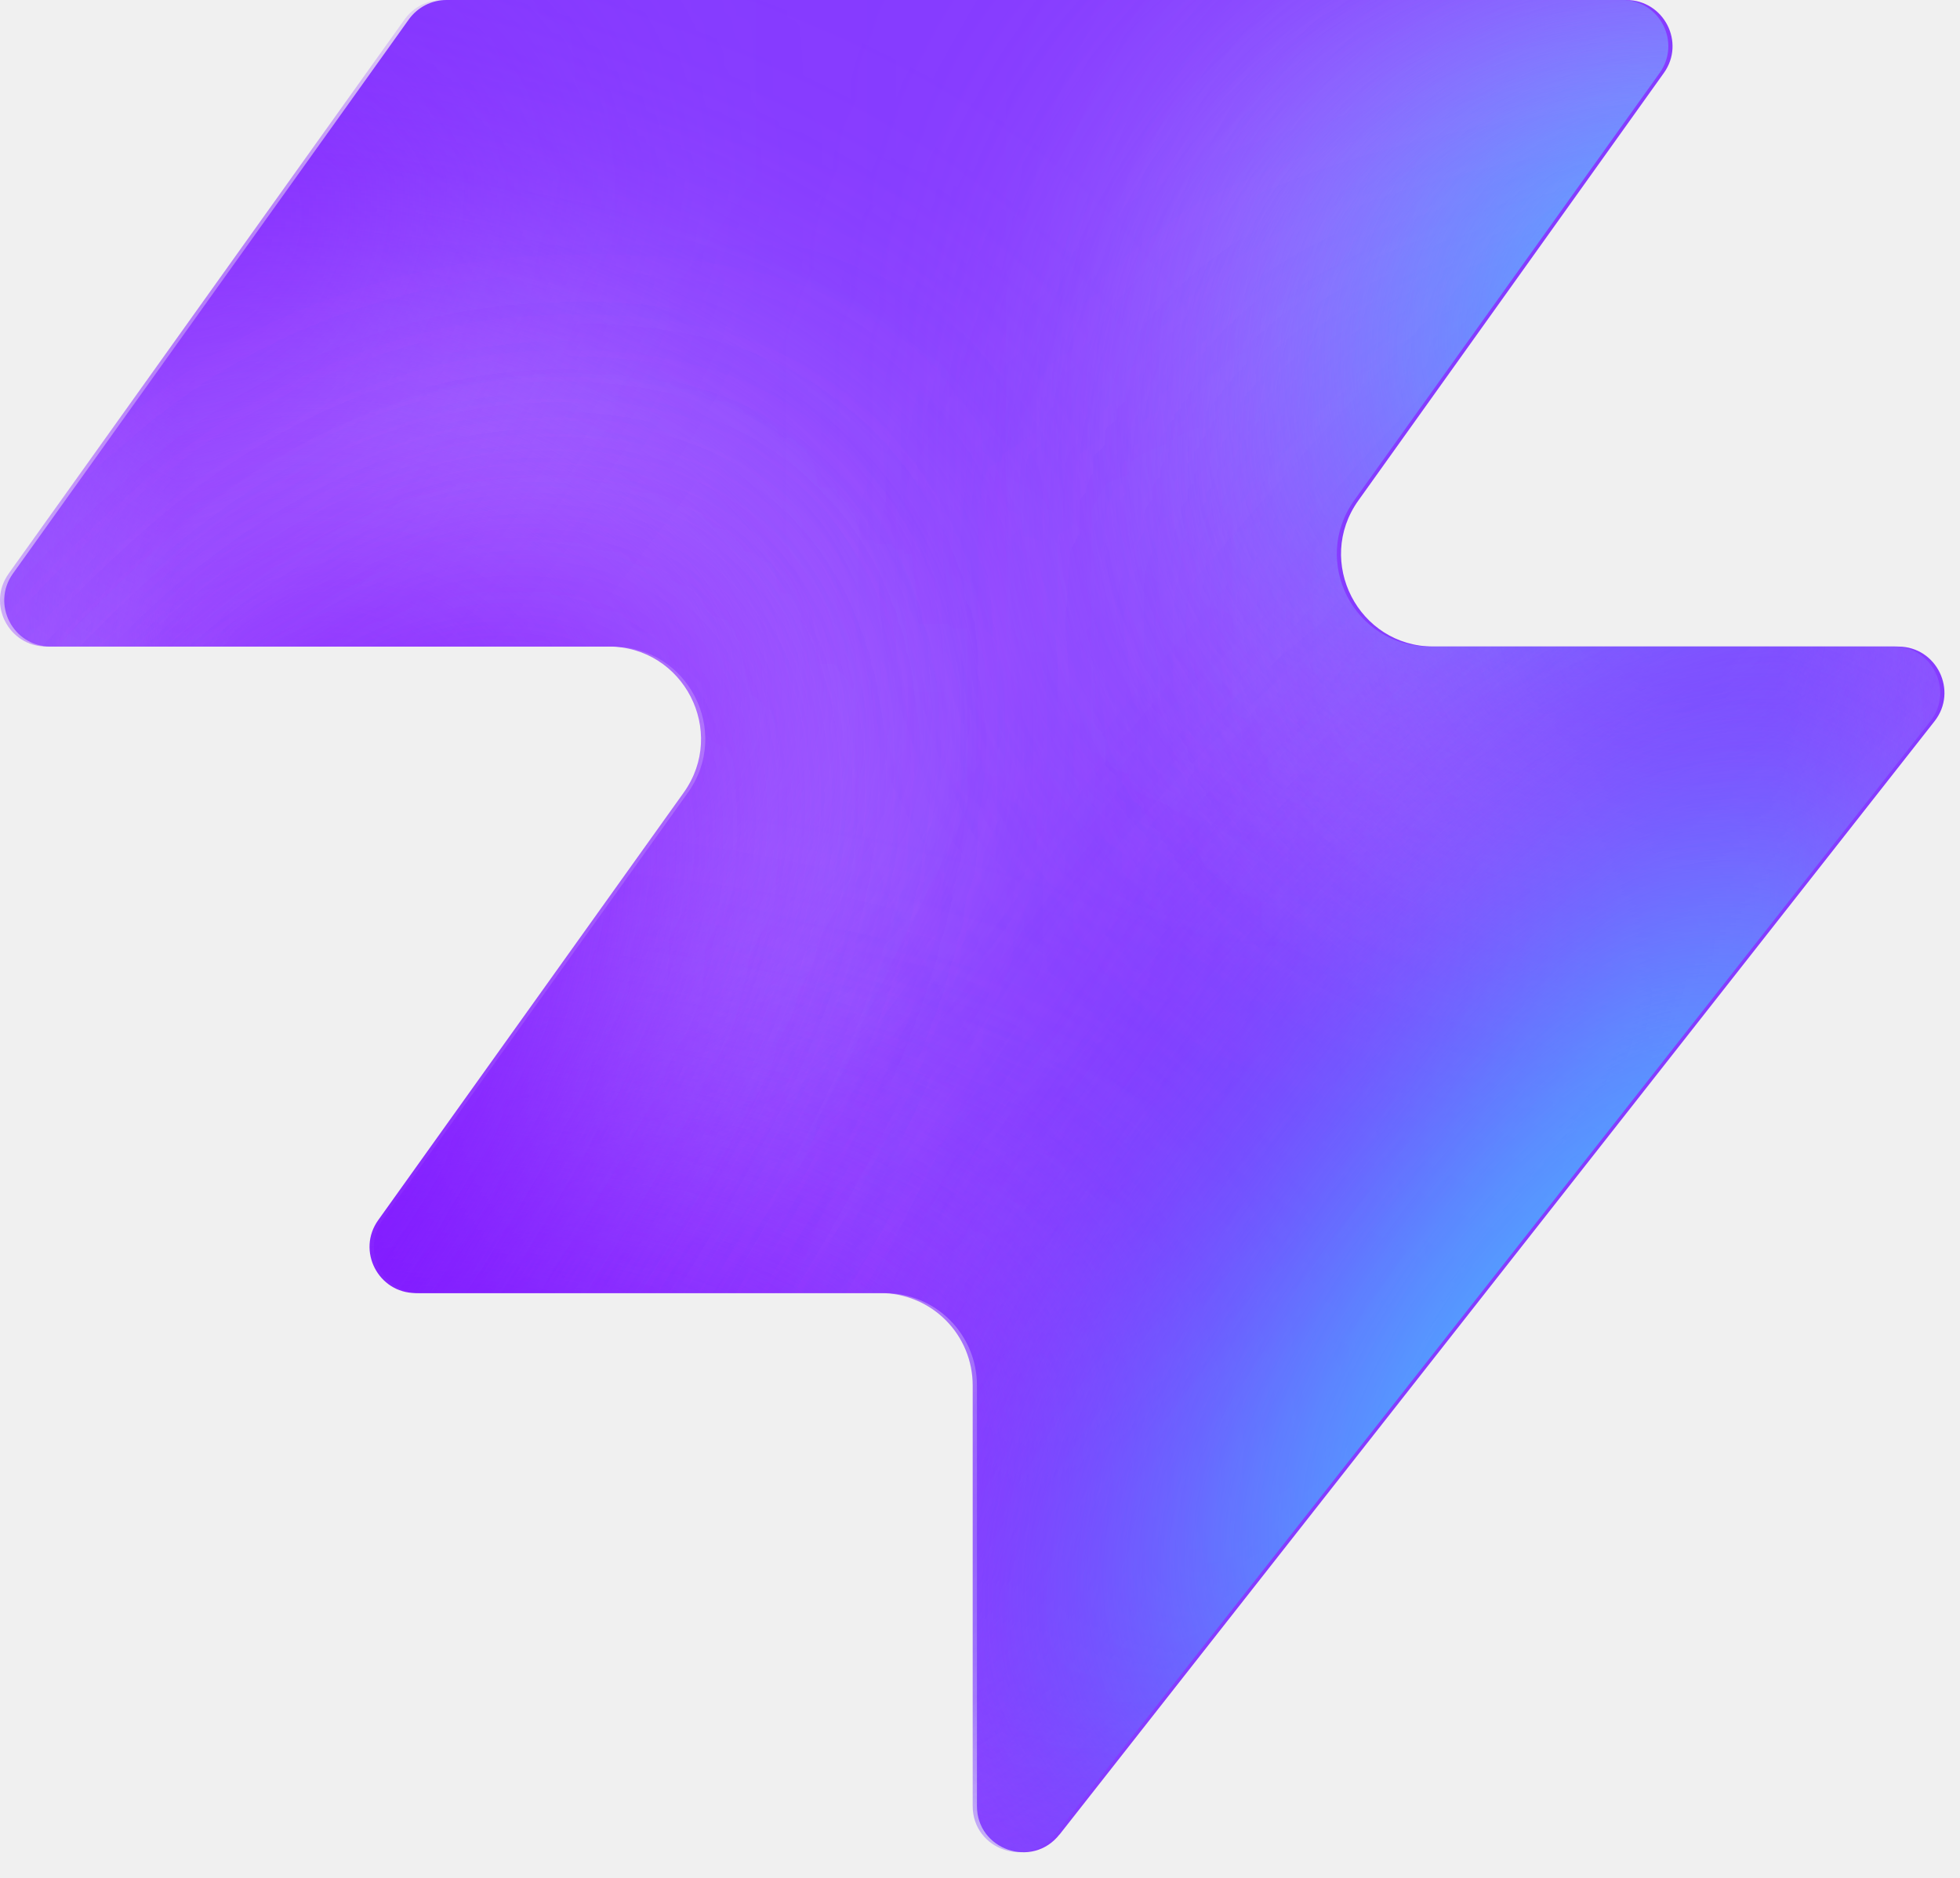
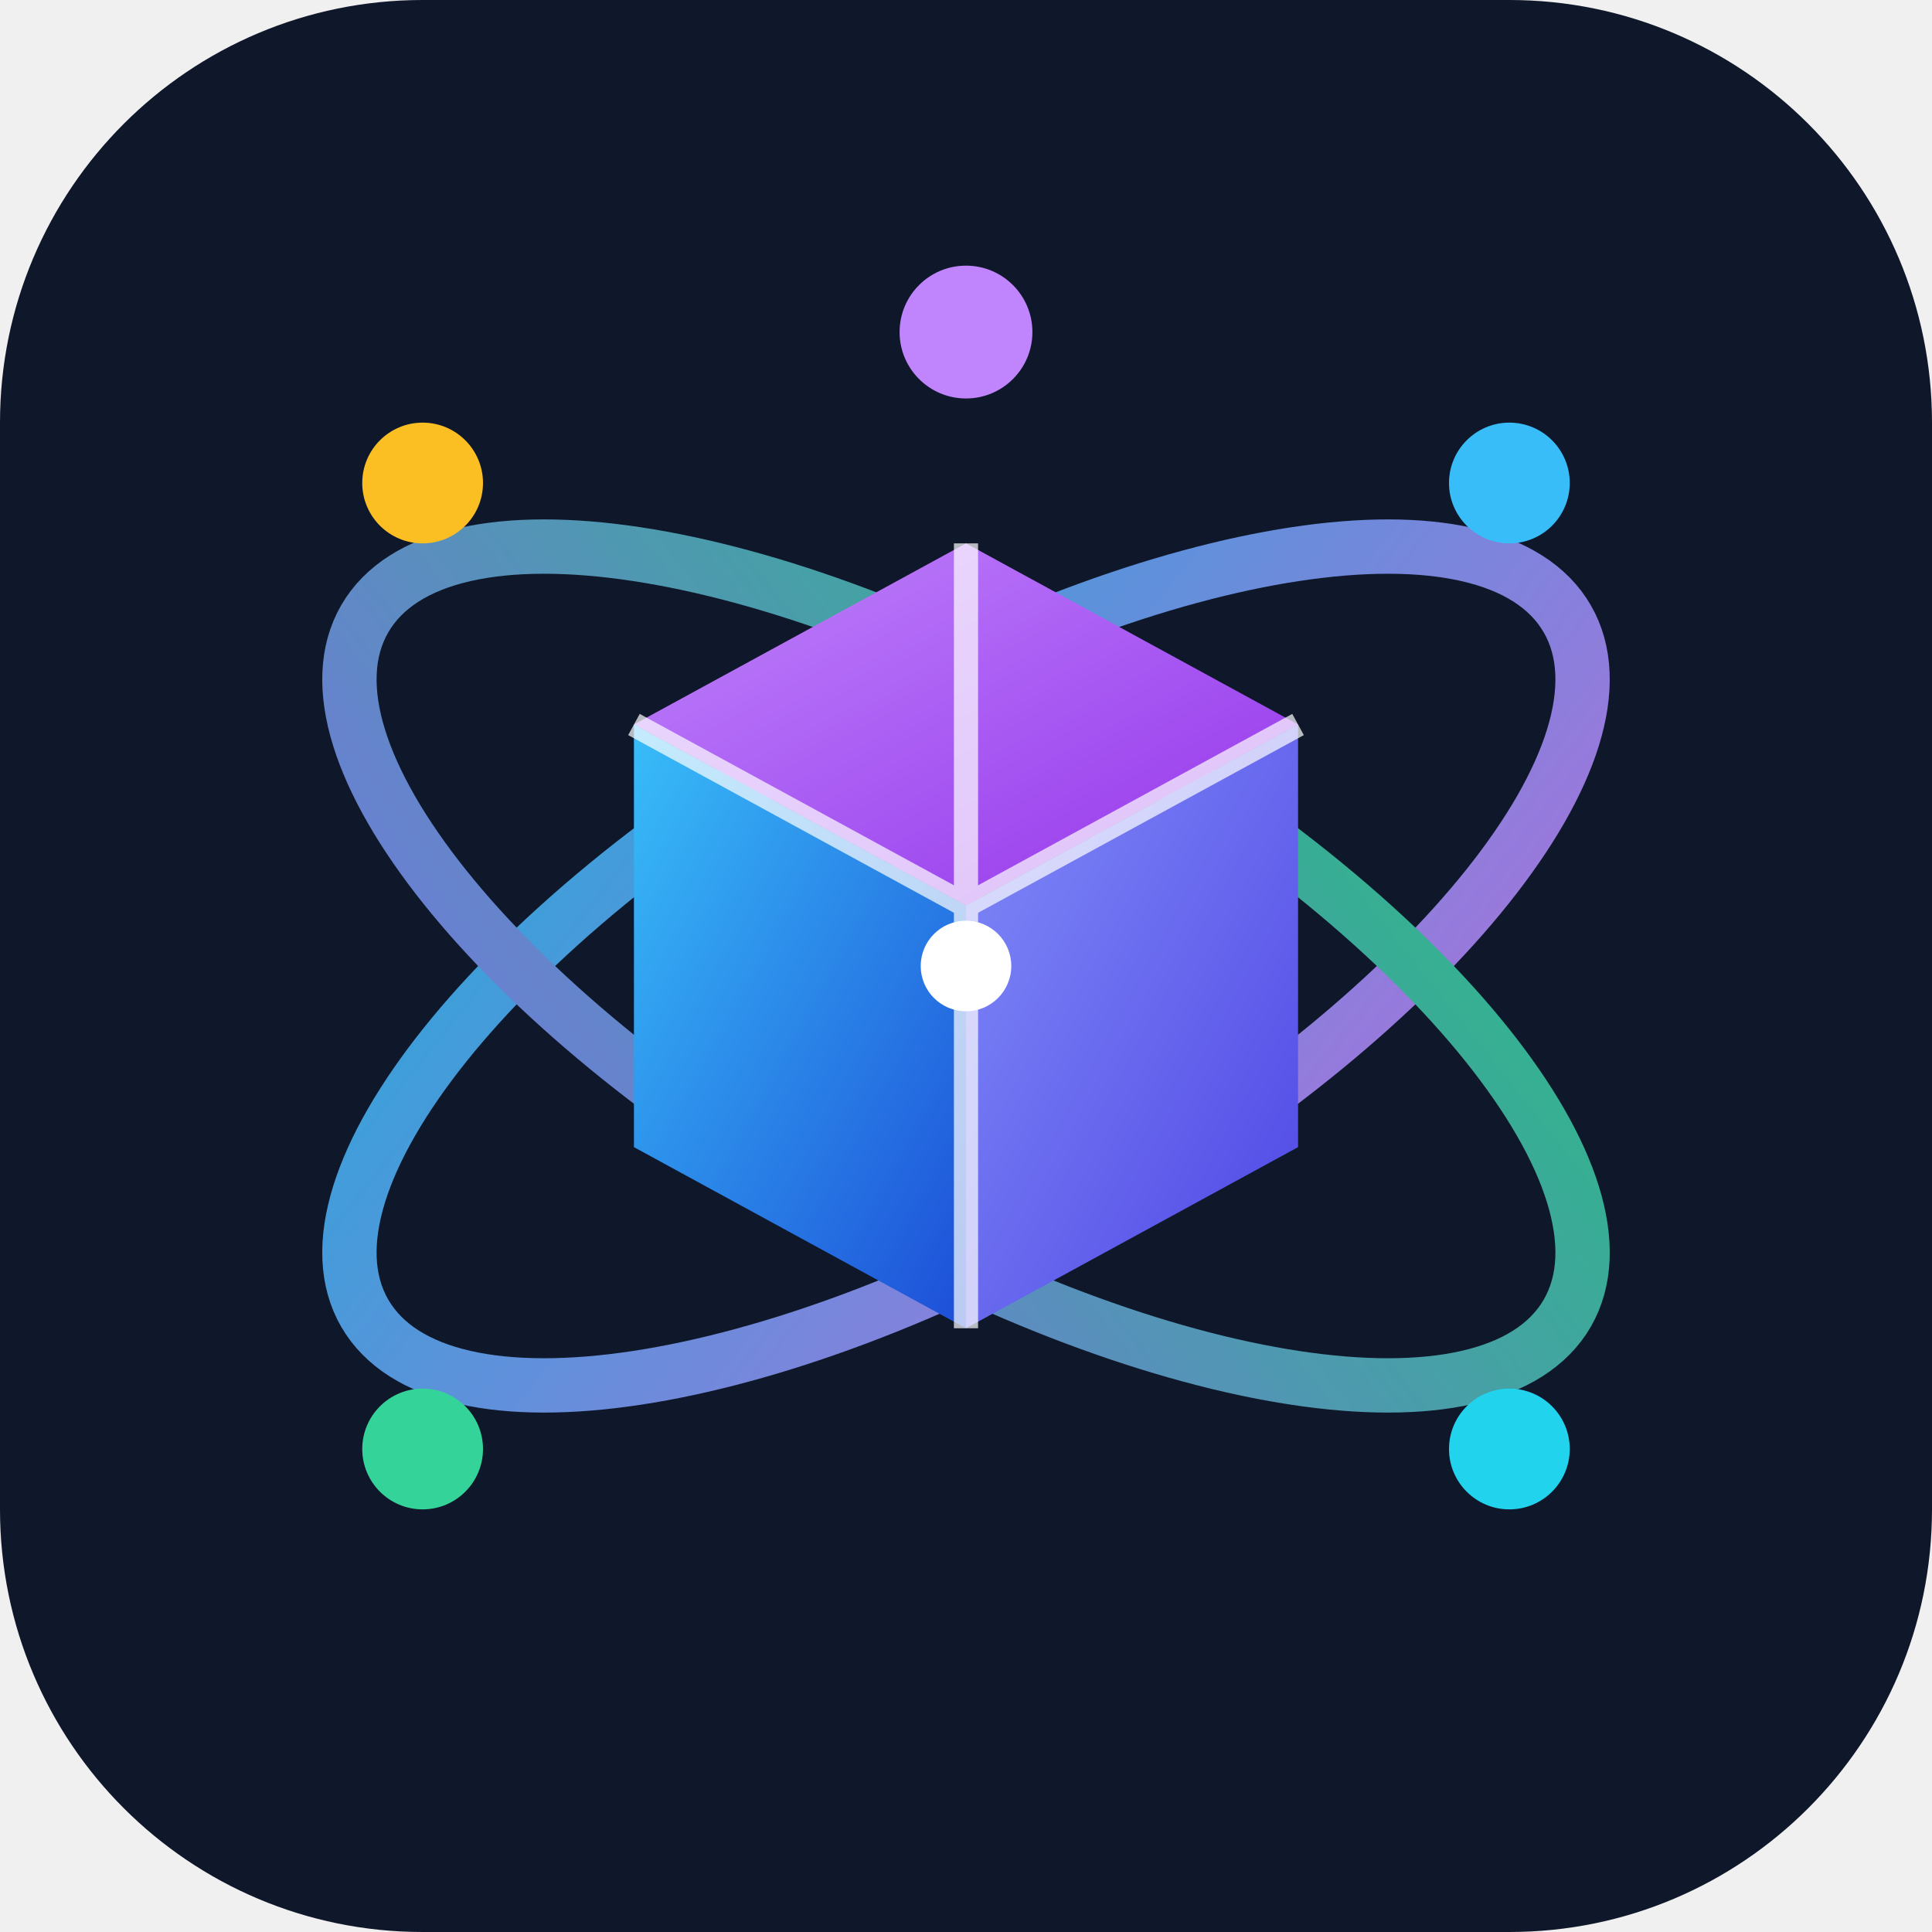
- <svg xmlns="http://www.w3.org/2000/svg" width="48" height="46" fill="none" viewBox="0 0 48 46">
-   <path fill="#863bff" d="M25.946 44.938c-.664.845-2.021.375-2.021-.698V33.937a2.26 2.26 0 0 0-2.262-2.262H10.287c-.92 0-1.456-1.04-.92-1.788l7.48-10.471c1.07-1.497 0-3.578-1.842-3.578H1.237c-.92 0-1.456-1.04-.92-1.788L10.013.474c.214-.297.556-.474.92-.474h28.894c.92 0 1.456 1.04.92 1.788l-7.48 10.471c-1.07 1.498 0 3.579 1.842 3.579h11.377c.943 0 1.473 1.088.89 1.83L25.947 44.94z" style="fill:#863bff;fill:color(display-p3 .525 .23 1);fill-opacity:1" />
-   <mask id="a" width="48" height="46" x="0" y="0" maskUnits="userSpaceOnUse" style="mask-type:alpha">
-     <path fill="#000" d="M25.842 44.938c-.664.844-2.021.375-2.021-.698V33.937a2.26 2.26 0 0 0-2.262-2.262H10.183c-.92 0-1.456-1.04-.92-1.788l7.48-10.471c1.07-1.498 0-3.579-1.842-3.579H1.133c-.92 0-1.456-1.04-.92-1.787L9.91.473c.214-.297.556-.474.92-.474h28.894c.92 0 1.456 1.04.92 1.788l-7.48 10.471c-1.07 1.498 0 3.578 1.842 3.578h11.377c.943 0 1.473 1.088.89 1.832L25.843 44.94z" style="fill:#000;fill-opacity:1" />
-   </mask>
-   <g mask="url(#a)">
-     <g filter="url(#b)">
-       <ellipse cx="5.508" cy="14.704" fill="#ede6ff" rx="5.508" ry="14.704" style="fill:#ede6ff;fill:color(display-p3 .927 .903 1);fill-opacity:1" transform="matrix(.00324 1 1 -.00324 -4.47 31.516)" />
-     </g>
-     <g filter="url(#c)">
-       <ellipse cx="10.399" cy="29.851" fill="#ede6ff" rx="10.399" ry="29.851" style="fill:#ede6ff;fill:color(display-p3 .927 .903 1);fill-opacity:1" transform="matrix(.00324 1 1 -.00324 -39.328 7.883)" />
-     </g>
-     <g filter="url(#d)">
-       <ellipse cx="5.508" cy="30.487" fill="#7e14ff" rx="5.508" ry="30.487" style="fill:#7e14ff;fill:color(display-p3 .492 .077 1);fill-opacity:1" transform="rotate(89.814 -25.913 -14.639)scale(1 -1)" />
-     </g>
-     <g filter="url(#e)">
-       <ellipse cx="5.508" cy="30.599" fill="#7e14ff" rx="5.508" ry="30.599" style="fill:#7e14ff;fill:color(display-p3 .492 .077 1);fill-opacity:1" transform="rotate(89.814 -32.644 -3.334)scale(1 -1)" />
-     </g>
-     <g filter="url(#f)">
-       <ellipse cx="5.508" cy="30.599" fill="#7e14ff" rx="5.508" ry="30.599" style="fill:#7e14ff;fill:color(display-p3 .492 .077 1);fill-opacity:1" transform="matrix(.00324 1 1 -.00324 -34.34 30.47)" />
-     </g>
-     <g filter="url(#g)">
-       <ellipse cx="14.072" cy="22.078" fill="#ede6ff" rx="14.072" ry="22.078" style="fill:#ede6ff;fill:color(display-p3 .927 .903 1);fill-opacity:1" transform="rotate(93.35 24.506 48.493)scale(-1 1)" />
-     </g>
-     <g filter="url(#h)">
-       <ellipse cx="3.47" cy="21.501" fill="#7e14ff" rx="3.47" ry="21.501" style="fill:#7e14ff;fill:color(display-p3 .492 .077 1);fill-opacity:1" transform="rotate(89.009 28.708 47.59)scale(-1 1)" />
-     </g>
-     <g filter="url(#i)">
-       <ellipse cx="3.47" cy="21.501" fill="#7e14ff" rx="3.47" ry="21.501" style="fill:#7e14ff;fill:color(display-p3 .492 .077 1);fill-opacity:1" transform="rotate(89.009 28.708 47.59)scale(-1 1)" />
-     </g>
-     <g filter="url(#j)">
-       <ellipse cx=".387" cy="8.972" fill="#7e14ff" rx="4.407" ry="29.108" style="fill:#7e14ff;fill:color(display-p3 .492 .077 1);fill-opacity:1" transform="rotate(39.51 .387 8.972)" />
-     </g>
-     <g filter="url(#k)">
-       <ellipse cx="47.523" cy="-6.092" fill="#7e14ff" rx="4.407" ry="29.108" style="fill:#7e14ff;fill:color(display-p3 .492 .077 1);fill-opacity:1" transform="rotate(37.892 47.523 -6.092)" />
-     </g>
-     <g filter="url(#l)">
-       <ellipse cx="41.412" cy="6.333" fill="#47bfff" rx="5.971" ry="9.665" style="fill:#47bfff;fill:color(display-p3 .28 .748 1);fill-opacity:1" transform="rotate(37.892 41.412 6.333)" />
-     </g>
-     <g filter="url(#m)">
-       <ellipse cx="-1.879" cy="38.332" fill="#7e14ff" rx="4.407" ry="29.108" style="fill:#7e14ff;fill:color(display-p3 .492 .077 1);fill-opacity:1" transform="rotate(37.892 -1.88 38.332)" />
-     </g>
-     <g filter="url(#n)">
-       <ellipse cx="-1.879" cy="38.332" fill="#7e14ff" rx="4.407" ry="29.108" style="fill:#7e14ff;fill:color(display-p3 .492 .077 1);fill-opacity:1" transform="rotate(37.892 -1.88 38.332)" />
-     </g>
-     <g filter="url(#o)">
-       <ellipse cx="35.651" cy="29.907" fill="#7e14ff" rx="4.407" ry="29.108" style="fill:#7e14ff;fill:color(display-p3 .492 .077 1);fill-opacity:1" transform="rotate(37.892 35.651 29.907)" />
-     </g>
-     <g filter="url(#p)">
-       <ellipse cx="38.418" cy="32.4" fill="#47bfff" rx="5.971" ry="15.297" style="fill:#47bfff;fill:color(display-p3 .28 .748 1);fill-opacity:1" transform="rotate(37.892 38.418 32.4)" />
+ <svg xmlns="http://www.w3.org/2000/svg" viewBox="0 0 64 64" width="100%" height="100%">
+   <defs>
+     <linearGradient id="favTop" x1="0%" y1="0%" x2="100%" y2="100%">
+       <stop offset="0%" stop-color="#c084fc" />
+       <stop offset="100%" stop-color="#9333ea" />
+     </linearGradient>
+     <linearGradient id="favLeft" x1="0%" y1="0%" x2="100%" y2="100%">
+       <stop offset="0%" stop-color="#38bdf8" />
+       <stop offset="100%" stop-color="#1d4ed8" />
+     </linearGradient>
+     <linearGradient id="favRight" x1="0%" y1="0%" x2="100%" y2="100%">
+       <stop offset="0%" stop-color="#818cf8" />
+       <stop offset="100%" stop-color="#4f46e5" />
+     </linearGradient>
+     <linearGradient id="favOrb1" x1="0%" y1="0%" x2="100%" y2="100%">
+       <stop offset="0%" stop-color="#38bdf8" />
+       <stop offset="100%" stop-color="#c084fc" />
+     </linearGradient>
+     <linearGradient id="favOrb2" x1="100%" y1="0%" x2="0%" y2="100%">
+       <stop offset="0%" stop-color="#34d399" />
+       <stop offset="100%" stop-color="#818cf8" />
+     </linearGradient>
+   </defs>
+   <rect width="64" height="64" rx="14" fill="#0f172a" />
+   <g opacity="0.85">
+     <ellipse cx="32" cy="32" rx="23" ry="9" fill="none" stroke="url(#favOrb1)" stroke-width="1.8" transform="rotate(-30 32 32)" />
+     <ellipse cx="32" cy="32" rx="23" ry="9" fill="none" stroke="url(#favOrb2)" stroke-width="1.8" transform="rotate(30 32 32)" />
+   </g>
+   <g id="fav-cube">
+     <polygon points="32,18 43,24 32,30 21,24" fill="url(#favTop)" />
+     <polygon points="21,24 32,30 32,44 21,38" fill="url(#favLeft)" />
+     <polygon points="32,30 43,24 43,38 32,44" fill="url(#favRight)" />
+     <g stroke="#ffffff" stroke-width="0.8" opacity="0.7">
+       <line x1="32" y1="18" x2="32" y2="30" />
+       <line x1="32" y1="30" x2="21" y2="24" />
+       <line x1="32" y1="30" x2="43" y2="24" />
+       <line x1="32" y1="30" x2="32" y2="44" />
    </g>
  </g>
-   <defs>
-     <filter id="b" width="60.045" height="41.654" x="-19.77" y="16.149" color-interpolation-filters="sRGB" filterUnits="userSpaceOnUse">
-       <feFlood flood-opacity="0" result="BackgroundImageFix" />
-       <feBlend in="SourceGraphic" in2="BackgroundImageFix" result="shape" />
-       <feGaussianBlur result="effect1_foregroundBlur_2002_17158" stdDeviation="7.659" />
-     </filter>
-     <filter id="c" width="90.34" height="51.437" x="-54.613" y="-7.533" color-interpolation-filters="sRGB" filterUnits="userSpaceOnUse">
-       <feFlood flood-opacity="0" result="BackgroundImageFix" />
-       <feBlend in="SourceGraphic" in2="BackgroundImageFix" result="shape" />
-       <feGaussianBlur result="effect1_foregroundBlur_2002_17158" stdDeviation="7.659" />
-     </filter>
-     <filter id="d" width="79.355" height="29.4" x="-49.64" y="2.03" color-interpolation-filters="sRGB" filterUnits="userSpaceOnUse">
-       <feFlood flood-opacity="0" result="BackgroundImageFix" />
-       <feBlend in="SourceGraphic" in2="BackgroundImageFix" result="shape" />
-       <feGaussianBlur result="effect1_foregroundBlur_2002_17158" stdDeviation="4.596" />
-     </filter>
-     <filter id="e" width="79.579" height="29.4" x="-45.045" y="20.029" color-interpolation-filters="sRGB" filterUnits="userSpaceOnUse">
-       <feFlood flood-opacity="0" result="BackgroundImageFix" />
-       <feBlend in="SourceGraphic" in2="BackgroundImageFix" result="shape" />
-       <feGaussianBlur result="effect1_foregroundBlur_2002_17158" stdDeviation="4.596" />
-     </filter>
-     <filter id="f" width="79.579" height="29.4" x="-43.513" y="21.178" color-interpolation-filters="sRGB" filterUnits="userSpaceOnUse">
-       <feFlood flood-opacity="0" result="BackgroundImageFix" />
-       <feBlend in="SourceGraphic" in2="BackgroundImageFix" result="shape" />
-       <feGaussianBlur result="effect1_foregroundBlur_2002_17158" stdDeviation="4.596" />
-     </filter>
-     <filter id="g" width="74.749" height="58.852" x="15.756" y="-17.901" color-interpolation-filters="sRGB" filterUnits="userSpaceOnUse">
-       <feFlood flood-opacity="0" result="BackgroundImageFix" />
-       <feBlend in="SourceGraphic" in2="BackgroundImageFix" result="shape" />
-       <feGaussianBlur result="effect1_foregroundBlur_2002_17158" stdDeviation="7.659" />
-     </filter>
-     <filter id="h" width="61.377" height="25.362" x="23.548" y="2.284" color-interpolation-filters="sRGB" filterUnits="userSpaceOnUse">
-       <feFlood flood-opacity="0" result="BackgroundImageFix" />
-       <feBlend in="SourceGraphic" in2="BackgroundImageFix" result="shape" />
-       <feGaussianBlur result="effect1_foregroundBlur_2002_17158" stdDeviation="4.596" />
-     </filter>
-     <filter id="i" width="61.377" height="25.362" x="23.548" y="2.284" color-interpolation-filters="sRGB" filterUnits="userSpaceOnUse">
-       <feFlood flood-opacity="0" result="BackgroundImageFix" />
-       <feBlend in="SourceGraphic" in2="BackgroundImageFix" result="shape" />
-       <feGaussianBlur result="effect1_foregroundBlur_2002_17158" stdDeviation="4.596" />
-     </filter>
-     <filter id="j" width="56.045" height="63.649" x="-27.636" y="-22.853" color-interpolation-filters="sRGB" filterUnits="userSpaceOnUse">
-       <feFlood flood-opacity="0" result="BackgroundImageFix" />
-       <feBlend in="SourceGraphic" in2="BackgroundImageFix" result="shape" />
-       <feGaussianBlur result="effect1_foregroundBlur_2002_17158" stdDeviation="4.596" />
-     </filter>
-     <filter id="k" width="54.814" height="64.646" x="20.116" y="-38.415" color-interpolation-filters="sRGB" filterUnits="userSpaceOnUse">
-       <feFlood flood-opacity="0" result="BackgroundImageFix" />
-       <feBlend in="SourceGraphic" in2="BackgroundImageFix" result="shape" />
-       <feGaussianBlur result="effect1_foregroundBlur_2002_17158" stdDeviation="4.596" />
-     </filter>
-     <filter id="l" width="33.541" height="35.313" x="24.641" y="-11.323" color-interpolation-filters="sRGB" filterUnits="userSpaceOnUse">
-       <feFlood flood-opacity="0" result="BackgroundImageFix" />
-       <feBlend in="SourceGraphic" in2="BackgroundImageFix" result="shape" />
-       <feGaussianBlur result="effect1_foregroundBlur_2002_17158" stdDeviation="4.596" />
-     </filter>
-     <filter id="m" width="54.814" height="64.646" x="-29.286" y="6.009" color-interpolation-filters="sRGB" filterUnits="userSpaceOnUse">
-       <feFlood flood-opacity="0" result="BackgroundImageFix" />
-       <feBlend in="SourceGraphic" in2="BackgroundImageFix" result="shape" />
-       <feGaussianBlur result="effect1_foregroundBlur_2002_17158" stdDeviation="4.596" />
-     </filter>
-     <filter id="n" width="54.814" height="64.646" x="-29.286" y="6.009" color-interpolation-filters="sRGB" filterUnits="userSpaceOnUse">
-       <feFlood flood-opacity="0" result="BackgroundImageFix" />
-       <feBlend in="SourceGraphic" in2="BackgroundImageFix" result="shape" />
-       <feGaussianBlur result="effect1_foregroundBlur_2002_17158" stdDeviation="4.596" />
-     </filter>
-     <filter id="o" width="54.814" height="64.646" x="8.244" y="-2.416" color-interpolation-filters="sRGB" filterUnits="userSpaceOnUse">
-       <feFlood flood-opacity="0" result="BackgroundImageFix" />
-       <feBlend in="SourceGraphic" in2="BackgroundImageFix" result="shape" />
-       <feGaussianBlur result="effect1_foregroundBlur_2002_17158" stdDeviation="4.596" />
-     </filter>
-     <filter id="p" width="39.409" height="43.623" x="18.713" y="10.588" color-interpolation-filters="sRGB" filterUnits="userSpaceOnUse">
-       <feFlood flood-opacity="0" result="BackgroundImageFix" />
-       <feBlend in="SourceGraphic" in2="BackgroundImageFix" result="shape" />
-       <feGaussianBlur result="effect1_foregroundBlur_2002_17158" stdDeviation="4.596" />
-     </filter>
-   </defs>
+   <circle cx="32" cy="11" r="2.2" fill="#c084fc" />
+   <circle cx="50" cy="16" r="2" fill="#38bdf8" />
+   <circle cx="50" cy="48" r="2" fill="#22d3ee" />
+   <circle cx="14" cy="48" r="2" fill="#34d399" />
+   <circle cx="14" cy="16" r="2" fill="#fbbf24" />
+   <circle cx="32" cy="32" r="1.5" fill="#ffffff" />
</svg>
